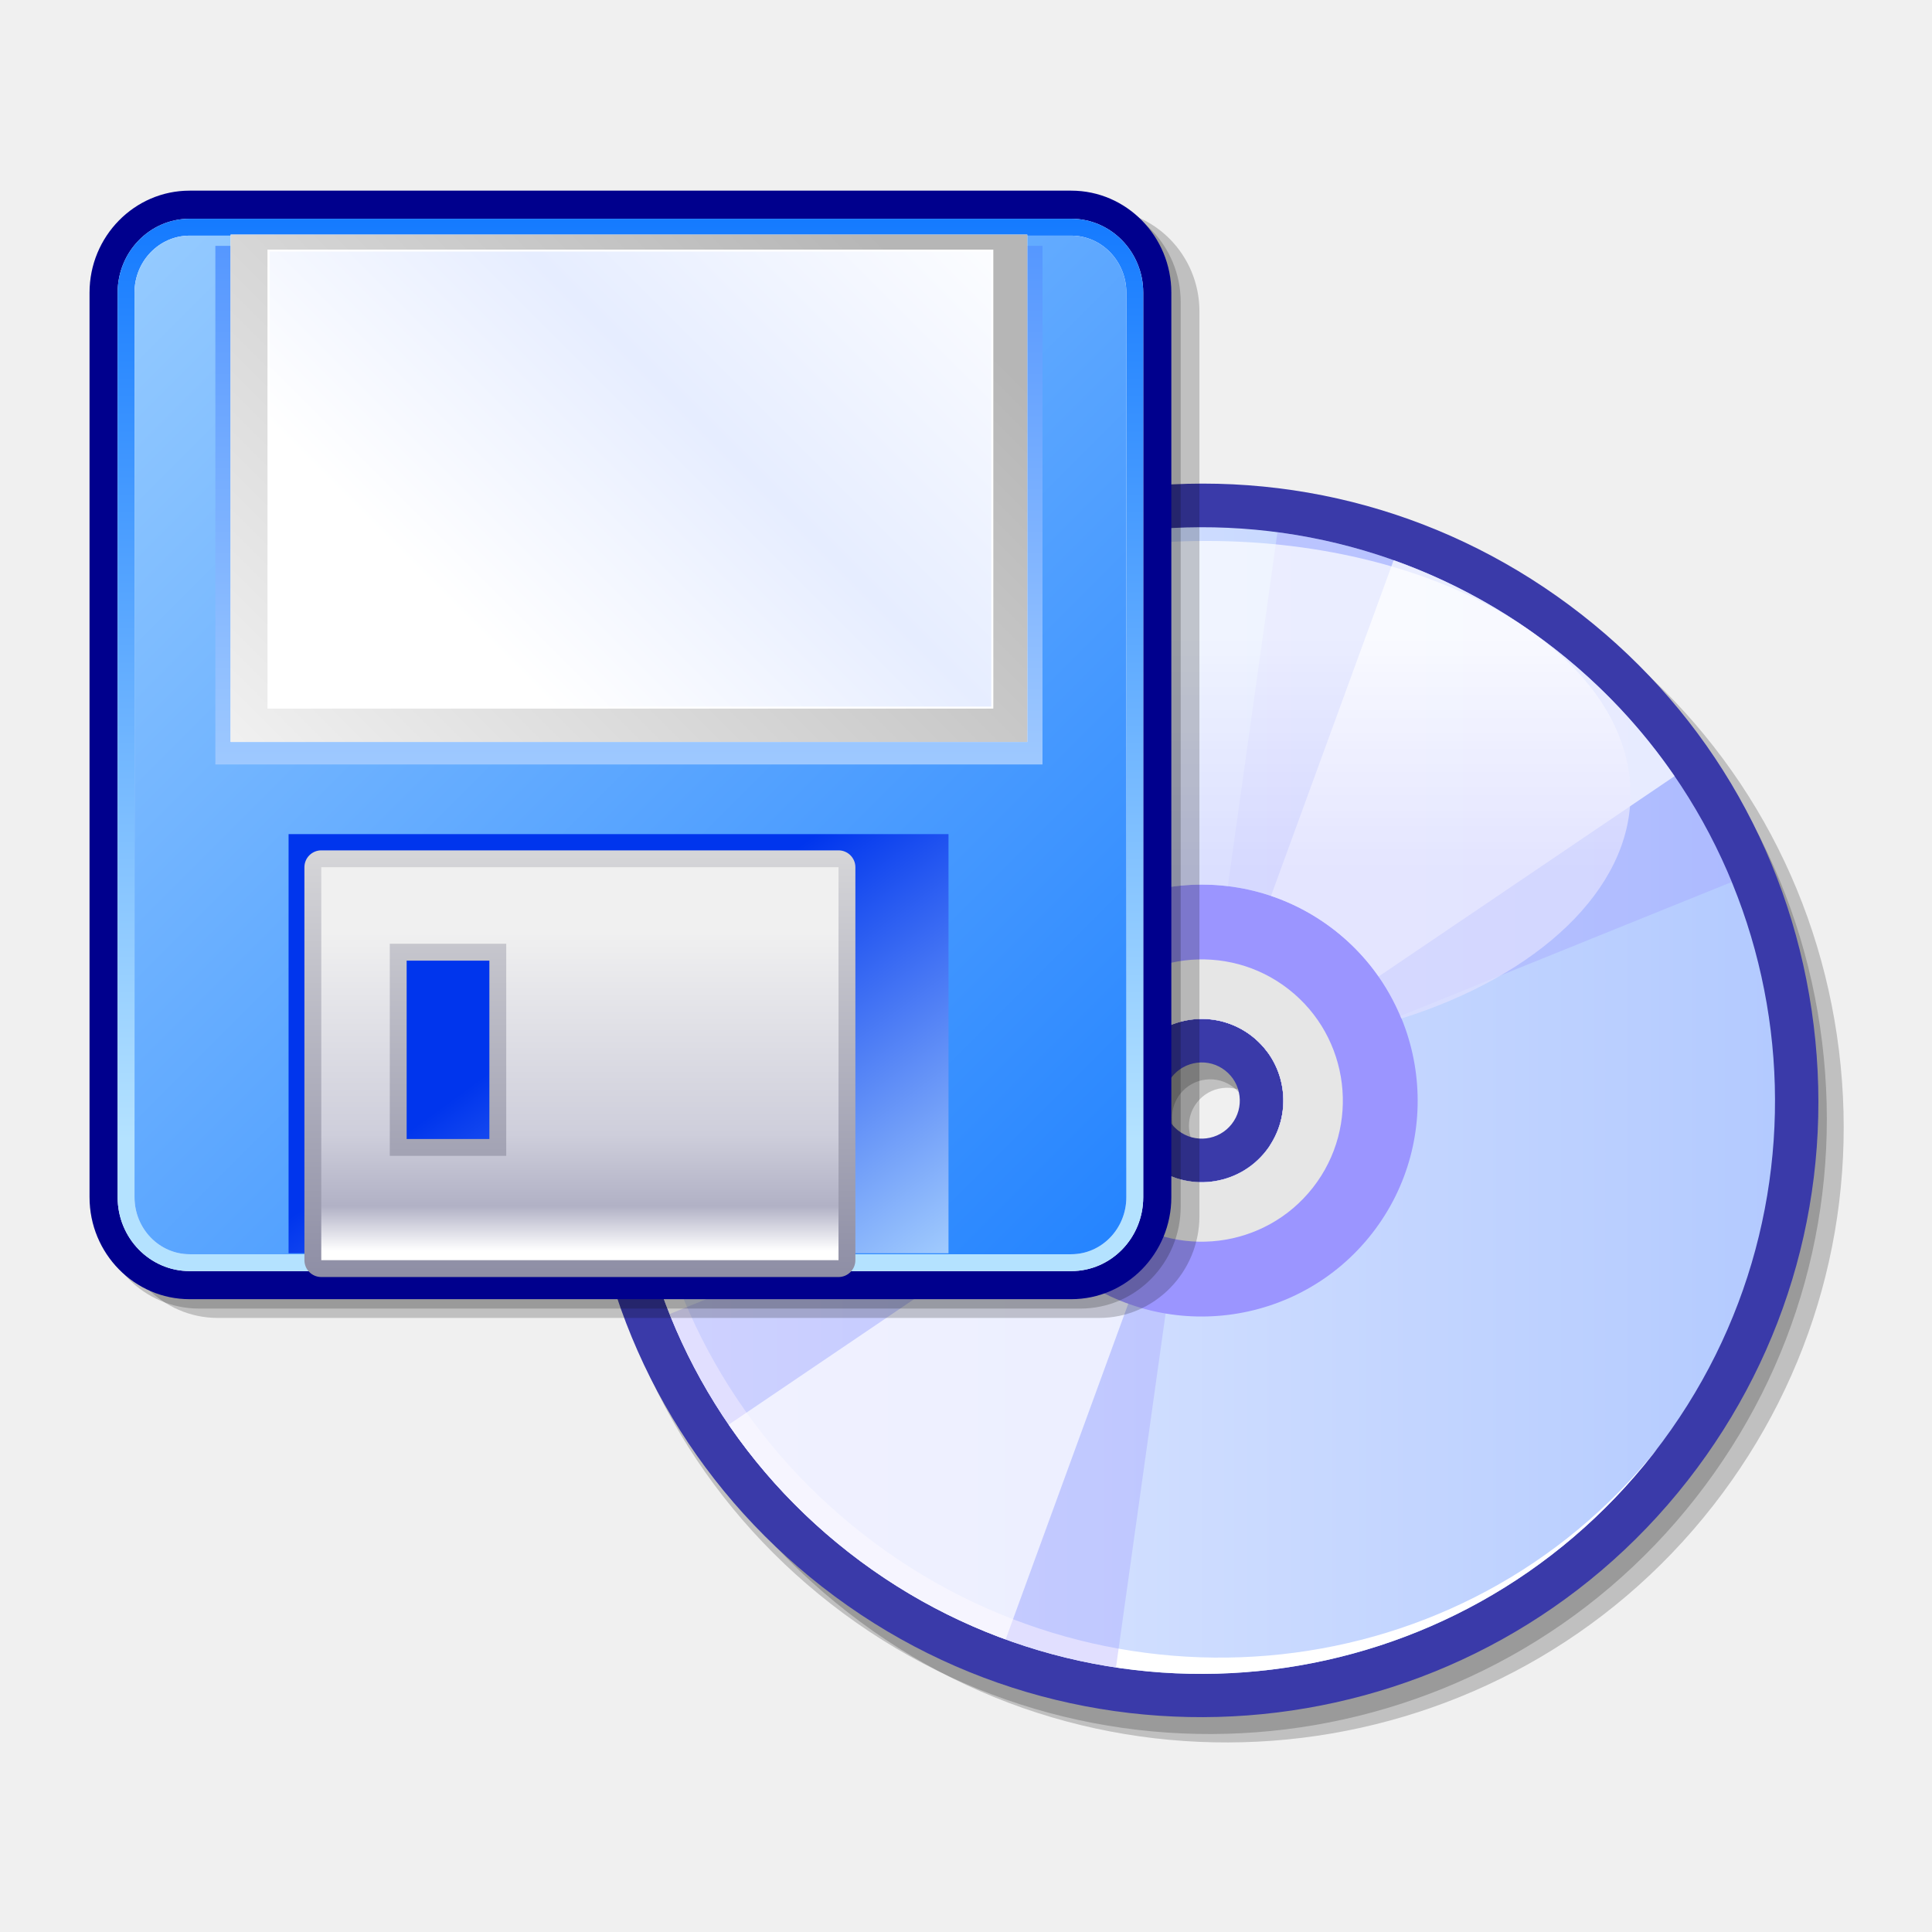
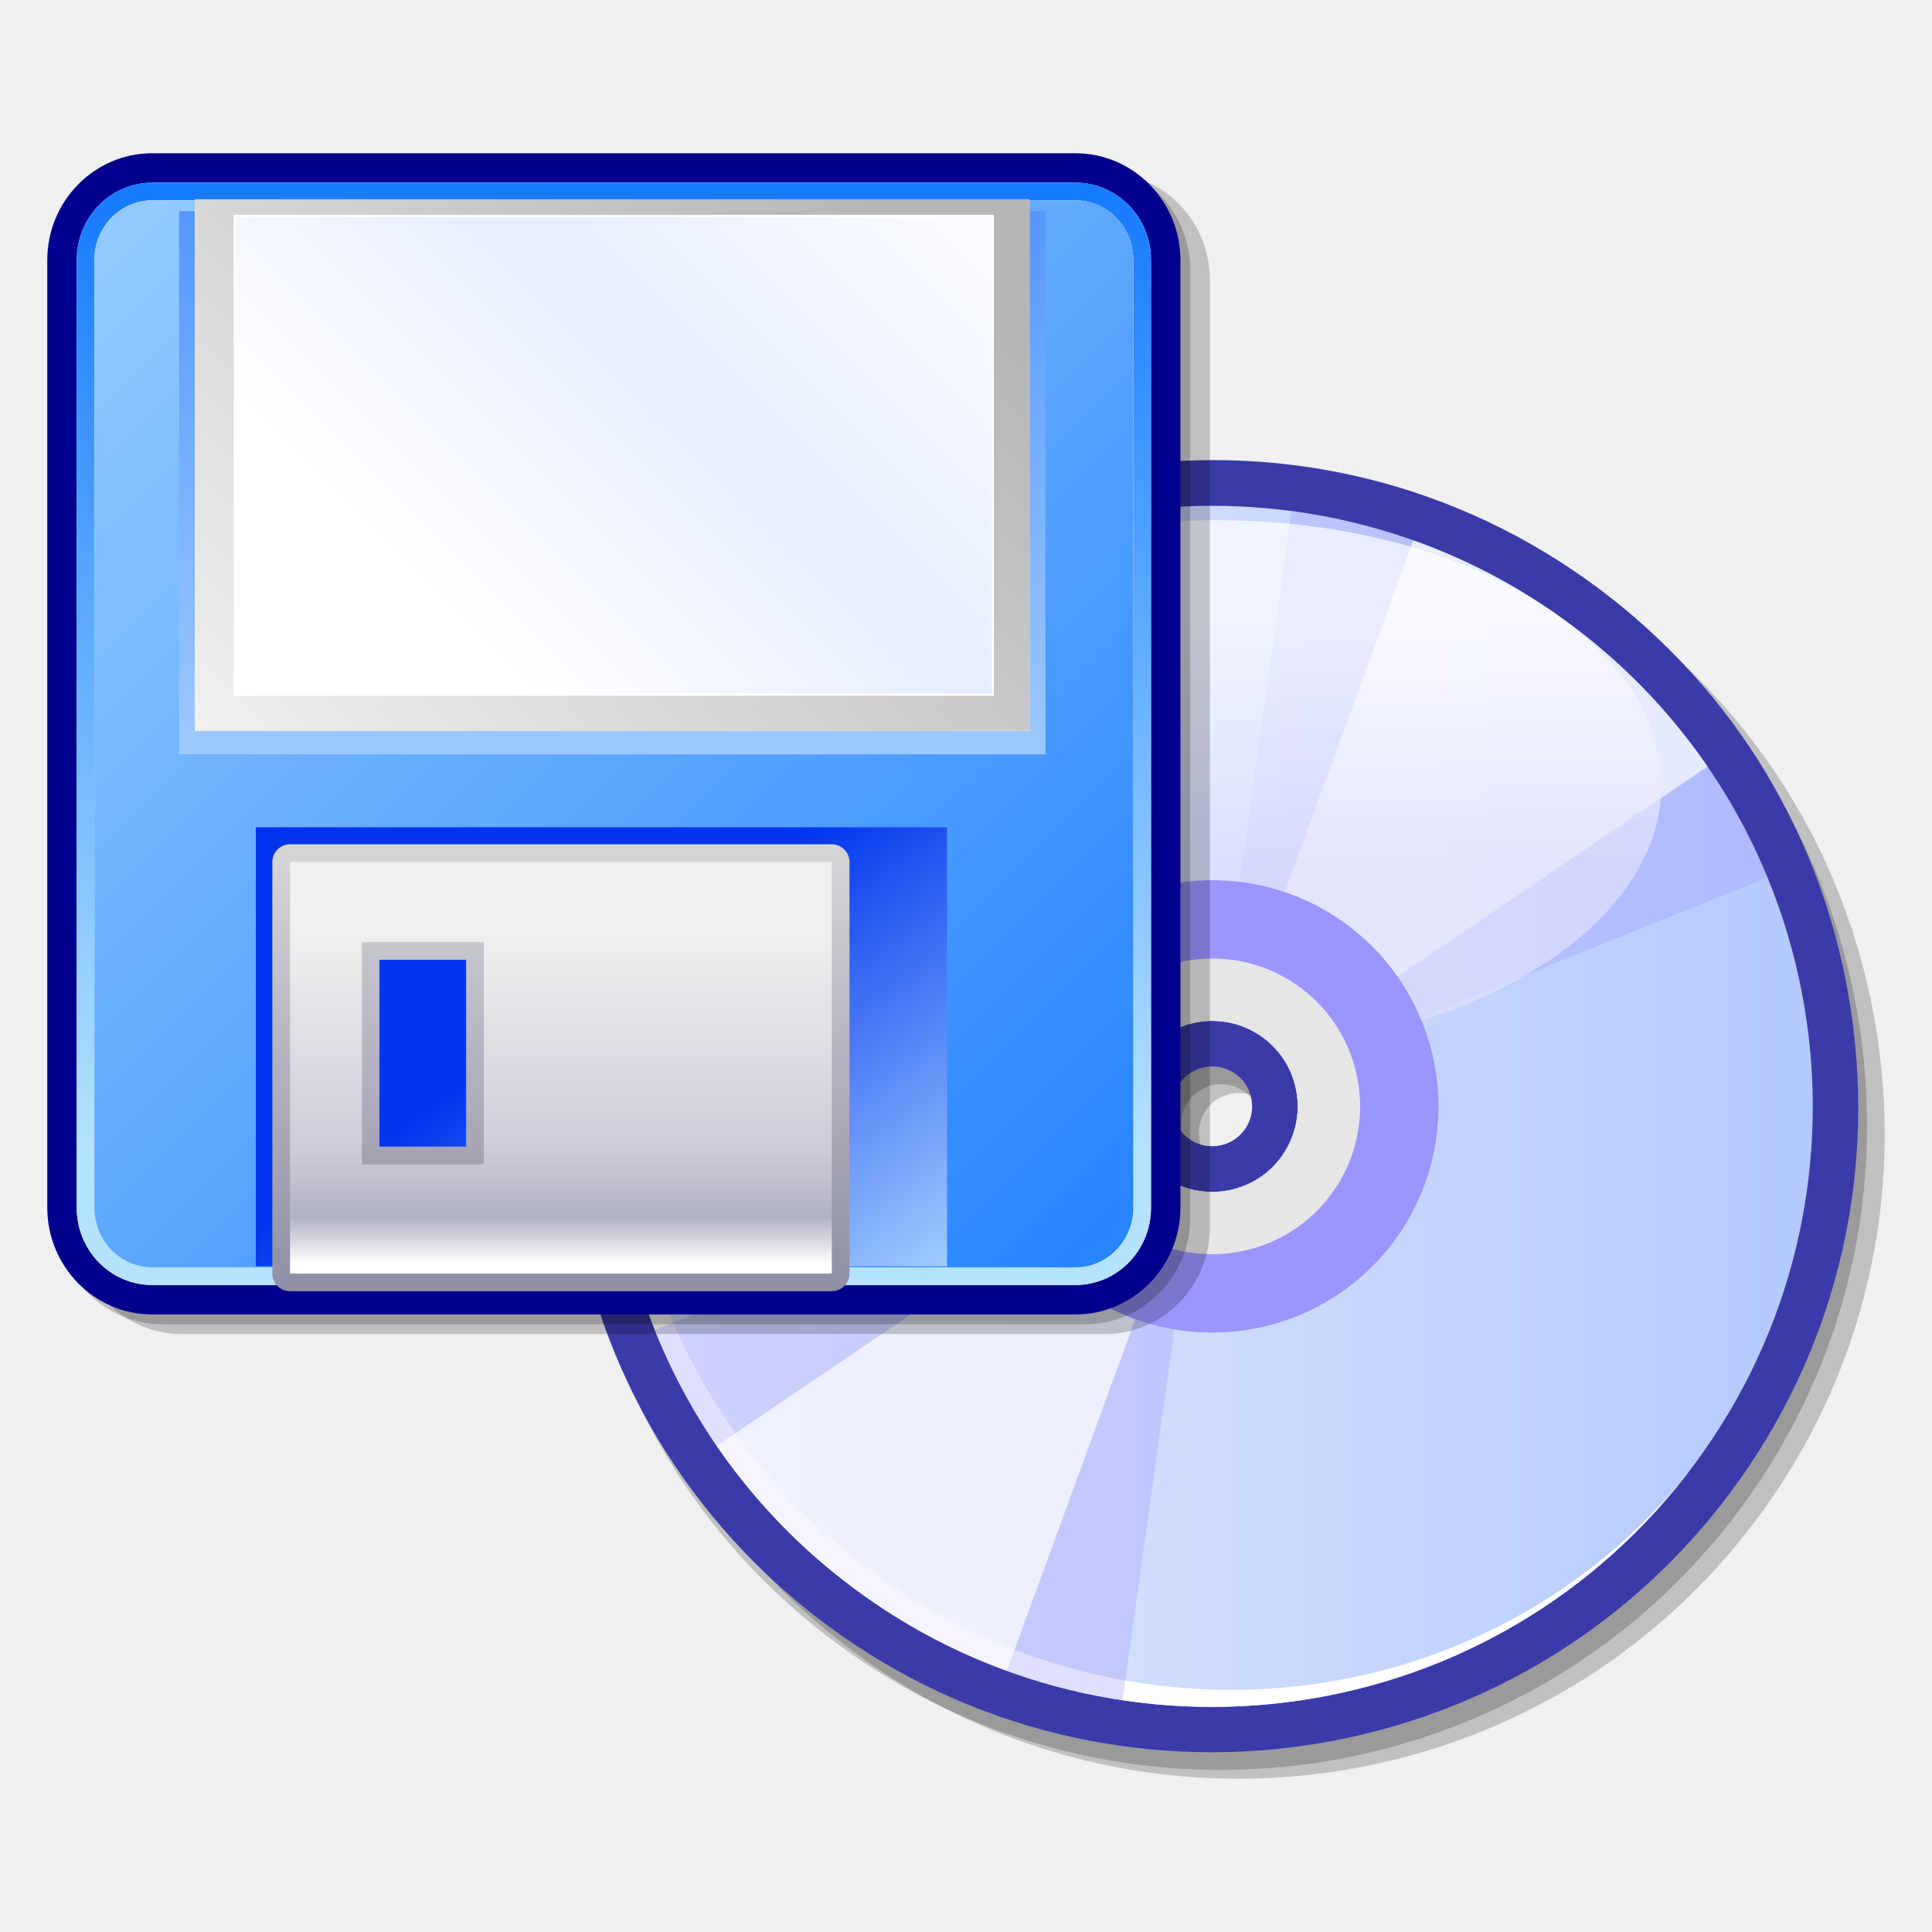
- <svg xmlns="http://www.w3.org/2000/svg" width="48pt" height="48pt" viewBox="0 0 256 256" style="overflow:visible;enable-background:new 0 0 256 256" xml:space="preserve" id="svg4259">
+ <svg xmlns="http://www.w3.org/2000/svg" width="128" height="128" viewBox="0 0 546.133 546.133" style="overflow:visible" xml:space="preserve" id="svg4259" version="1.1">
  <defs id="defs4382">
    <linearGradient id="XMLID_1_" gradientUnits="userSpaceOnUse" x1="129" y1="11" x2="129" y2="245">
      <stop offset="0" style="stop-color:#494949" id="stop4265" />
      <stop offset="1" style="stop-color:#000000" id="stop4266" />
    </linearGradient>
    <linearGradient id="XMLID_2_" gradientUnits="userSpaceOnUse" x1="29.053" y1="29.053" x2="226.947" y2="226.947">
      <stop offset="0" style="stop-color:#FFFFFF" id="stop4273" />
      <stop offset="1" style="stop-color:#DADADA" id="stop4274" />
    </linearGradient>
  </defs>
-   <path style="font-size:12;fill:none;" d="M256,256H0V0h256V256z" id="path4279" transform="translate(0,-7.629395e-6)" />
-   <g id="g4280" transform="matrix(1.32,0,0,1.32,-40.98629,-40.98341)" style="font-size:12;stroke:#000000;">
+   <path style="font-size:12px;fill:none" d="m 256,546.133 -256,0 0,-256 256,0 0,256 z" id="path4279" />
+   <g id="g4280" transform="matrix(2.94969,0,0,2.94969,-104.7361,-104.7095)" style="font-size:12px;stroke:#000000">
    <g id="g4281">
-       <g style="opacity:0.2;" id="g4282">
-         <path style="stroke:none;" d="M146.657,82.607c-16.417,2.021-31.063,10.315-41.241,23.351s-14.672,29.257-12.651,45.673       c2.021,16.416,10.313,31.063,23.352,41.24c26.911,21.012,65.9,16.211,86.912-10.699c10.163-13.016,14.646-29.234,12.622-45.67       c-2.023-16.434-10.308-31.082-23.324-41.247C179.291,85.08,163.071,80.587,146.657,82.607 M151.868,147.08       c-0.933-0.729-1.468-1.832-1.468-3.021c0-0.859,0.279-1.67,0.809-2.348c0.629-0.803,1.534-1.316,2.55-1.441       c1.014-0.125,2.014,0.15,2.816,0.779c0.805,0.629,1.315,1.533,1.441,2.547c0.124,1.02-0.153,2.021-0.779,2.824       C155.938,148.08,153.531,148.377,151.868,147.08z" id="path4283" />
+       <g style="opacity:0.2" id="g4282">
+         <path style="stroke:none" d="m 146.657,82.607 c -16.417,2.021 -31.063,10.315 -41.241,23.351 -10.178,13.036 -14.672,29.257 -12.651,45.673 2.021,16.416 10.313,31.063 23.352,41.24 26.911,21.012 65.9,16.211 86.912,-10.699 10.163,-13.016 14.646,-29.234 12.622,-45.67 C 213.628,120.068 205.343,105.42 192.327,95.255 179.291,85.08 163.071,80.587 146.657,82.607 m 5.211,64.473 c -0.933,-0.729 -1.468,-1.832 -1.468,-3.021 0,-0.859 0.279,-1.67 0.809,-2.348 0.629,-0.803 1.534,-1.316 2.55,-1.441 1.014,-0.125 2.014,0.15 2.816,0.779 0.805,0.629 1.315,1.533 1.441,2.547 0.124,1.02 -0.153,2.021 -0.779,2.824 -1.299,1.66 -3.706,1.957 -5.369,0.66 z" id="path4283" />
      </g>
-       <g style="opacity:0.2;" id="g4284">
-         <path style="stroke:none;" d="M144.964,81.762c-16.417,2.019-31.063,10.313-41.241,23.349c-10.179,13.034-14.671,29.256-12.65,45.676       c2.021,16.412,10.313,31.059,23.351,41.238c26.912,21.012,65.9,16.211,86.913-10.699c10.162-13.016,14.645-29.234,12.62-45.672       c-2.021-16.434-10.306-31.081-23.322-41.244C177.597,84.232,161.378,79.741,144.964,81.762 M150.175,146.232       c-0.935-0.727-1.467-1.828-1.467-3.02c0-0.859,0.277-1.67,0.807-2.348c0.628-0.805,1.534-1.316,2.552-1.443       c1.013-0.125,2.014,0.152,2.814,0.781c0.808,0.629,1.317,1.533,1.44,2.547c0.128,1.018-0.152,2.02-0.779,2.824       C154.245,147.232,151.838,147.529,150.175,146.232z" id="path4285" />
+       <g style="opacity:0.2" id="g4284">
+         <path style="stroke:none" d="m 144.964,81.762 c -16.417,2.019 -31.063,10.313 -41.241,23.349 -10.179,13.034 -14.671,29.256 -12.65,45.676 2.021,16.412 10.313,31.059 23.351,41.238 26.912,21.012 65.9,16.211 86.913,-10.699 10.162,-13.016 14.645,-29.234 12.62,-45.672 C 211.936,119.22 203.651,104.573 190.635,94.41 177.597,84.232 161.378,79.741 144.964,81.762 m 5.211,64.47 c -0.935,-0.727 -1.467,-1.828 -1.467,-3.02 0,-0.859 0.277,-1.67 0.807,-2.348 0.628,-0.805 1.534,-1.316 2.552,-1.443 1.013,-0.125 2.014,0.152 2.814,0.781 0.808,0.629 1.317,1.533 1.44,2.547 0.128,1.018 -0.152,2.02 -0.779,2.824 -1.297,1.659 -3.704,1.956 -5.367,0.659 z" id="path4285" />
      </g>
-       <path style="fill:#3A3AA9;stroke:none;" d="M144.117,80.067c-16.417,2.021-31.062,10.314-41.241,23.352c-10.179,13.035-14.671,29.255-12.65,45.673      c2.021,16.414,10.313,31.061,23.351,41.24c26.913,21.01,65.902,16.211,86.912-10.699c10.162-13.016,14.646-29.234,12.622-45.67      c-2.021-16.435-10.307-31.083-23.323-41.246C176.751,82.54,160.533,78.046,144.117,80.067 M149.327,144.539      c-0.932-0.729-1.466-1.83-1.466-3.02c0-0.857,0.277-1.672,0.807-2.346c0.628-0.807,1.534-1.318,2.552-1.445      c1.015-0.125,2.015,0.152,2.816,0.781c0.805,0.629,1.316,1.531,1.439,2.549c0.126,1.016-0.151,2.018-0.778,2.82      C153.399,145.541,150.992,145.838,149.327,144.539z" id="path4286" />
+       <path style="fill:#3a3aa9;stroke:none" d="m 144.117,80.067 c -16.417,2.021 -31.062,10.314 -41.241,23.352 -10.179,13.035 -14.671,29.255 -12.65,45.673 2.021,16.414 10.313,31.061 23.351,41.24 26.913,21.01 65.902,16.211 86.912,-10.699 10.162,-13.016 14.646,-29.234 12.622,-45.67 C 211.09,117.528 202.804,102.88 189.788,92.717 176.751,82.54 160.533,78.046 144.117,80.067 m 5.21,64.472 c -0.932,-0.729 -1.466,-1.83 -1.466,-3.02 0,-0.857 0.277,-1.672 0.807,-2.346 0.628,-0.807 1.534,-1.318 2.552,-1.445 1.015,-0.125 2.015,0.152 2.816,0.781 0.805,0.629 1.316,1.531 1.439,2.549 0.126,1.016 -0.151,2.018 -0.778,2.82 -1.298,1.663 -3.705,1.96 -5.37,0.661 z" id="path4286" />
      <linearGradient id="XMLID_3_" gradientUnits="userSpaceOnUse" x1="94.268" y1="141.525" x2="209.098" y2="141.525">
        <stop offset="0" style="stop-color:#E6EDFF" id="stop4288" />
        <stop offset="1" style="stop-color:#B3CAFF" id="stop4289" />
      </linearGradient>
-       <path style="fill:url(#XMLID_3_);stroke:none;" d="M106.322,106.108c-19.56,25.052-15.106,61.218,9.944,80.779c25.055,19.559,61.217,15.109,80.775-9.945      c19.56-25.051,15.105-61.217-9.944-80.776C162.045,76.604,125.882,81.056,106.322,106.108 M158.145,146.57      c-2.784,3.566-7.944,4.199-11.509,1.418c-3.562-2.783-4.198-7.943-1.412-11.508c2.777-3.564,7.942-4.201,11.504-1.418      C160.289,137.842,160.928,143.008,158.145,146.57z" id="path4293" />
-       <path style="fill:#FFFFFF;stroke:none;" d="M158.855,145.658c2.726-3.49,2.043-8.598-1.518-11.379c-3.564-2.783-8.676-2.203-11.404,1.289      c-0.116,0.148-0.224,0.309-0.331,0.469c2.854-3.162,7.717-3.633,11.125-0.975c3.407,2.658,4.129,7.494,1.753,11.027      C158.607,145.947,158.736,145.809,158.855,145.658 M117.695,185.057c-24.898-19.438-29.762-54.873-11.006-79.405      c-0.122,0.152-0.246,0.302-0.367,0.456c-19.56,25.052-15.106,61.218,9.944,80.779c25.055,19.559,61.217,15.109,80.775-9.945      c0.12-0.154,0.237-0.313,0.356-0.465C178.146,200.623,142.594,204.498,117.695,185.057z" id="path4294" />
-       <path style="opacity:0.3;fill:#9B95FF;stroke:none;" d="M187.098,96.166c-8.376-6.541-17.994-10.392-27.816-11.691l-2.942,20.989l-3.91,27.906      c1.514,0.135,3.011,0.688,4.299,1.693c1.063,0.834,1.861,1.877,2.392,3.031l25.7-10.395l20.073-8.115      C201.221,110.654,195.251,102.529,187.098,96.166z" id="path4295" />
-       <path style="opacity:0.7;fill:#FFFFFF;stroke:none;" d="M199.146,108.961c-3.252-4.742-7.274-9.073-12.049-12.796c-5.013-3.916-10.471-6.865-16.151-8.884      c-4.728,12.941-9.022,24.709-9.022,24.709s-3.65,9.985-7.921,21.677c0.961,0.283,1.885,0.742,2.725,1.395      c0.594,0.467,1.101,1.002,1.53,1.582C170.549,128.326,187.83,116.625,199.146,108.961z" id="path4296" />
-       <path style="opacity:0.3;fill:#9B95FF;stroke:none;" d="M149.933,149.523c-1.168-0.254-2.296-0.754-3.297-1.535c-1.218-0.957-2.089-2.193-2.604-3.547      l-26.489,10.713l-19.278,7.799c3.652,9.131,9.691,17.445,18.002,23.934c8.089,6.314,17.334,10.125,26.808,11.547l2.95-21.039      L149.933,149.523z" id="path4297" />
-       <path style="opacity:0.7;fill:#FFFFFF;stroke:none;" d="M146.636,147.988c-0.603-0.477-1.12-1.021-1.553-1.615c-10.455,7.08-19.458,13.178-19.458,13.178      s-10.159,6.877-21.428,14.51c3.259,4.752,7.287,9.092,12.069,12.826c4.891,3.816,10.204,6.717,15.734,8.729      c4.78-13.086,11.93-32.662,16.939-46.371C148.128,148.955,147.351,148.543,146.636,147.988z" id="path4298" />
-       <path style="fill:#9B95FF;stroke:none;" d="M134.589,128.176c-7.358,9.425-5.677,23.083,3.748,30.443c9.426,7.361,23.081,5.678,30.438-3.748      c7.36-9.424,5.678-23.08-3.745-30.44C155.604,117.073,141.949,118.753,134.589,128.176 M158.145,146.57      c-2.784,3.566-7.944,4.199-11.509,1.418c-3.562-2.783-4.198-7.943-1.412-11.508c2.777-3.564,7.942-4.201,11.504-1.418      C160.289,137.842,160.928,143.008,158.145,146.57z" id="path4299" />
-       <path style="fill:#E6E6E6;stroke:none;" d="M140.511,132.803c-4.811,6.16-3.714,15.086,2.446,19.896c6.162,4.809,15.088,3.709,19.896-2.449      c4.81-6.16,3.712-15.088-2.451-19.9C154.244,125.541,145.321,126.639,140.511,132.803 M158.145,146.57      c-2.784,3.566-7.944,4.199-11.509,1.418c-3.562-2.783-4.198-7.943-1.412-11.508c2.777-3.564,7.942-4.201,11.504-1.418      C160.289,137.842,160.928,143.008,158.145,146.57z" id="path4300" />
+       <path style="fill:url(#XMLID_3_);stroke:none" d="m 106.322,106.108 c -19.56,25.052 -15.106,61.218 9.944,80.779 25.055,19.559 61.217,15.109 80.775,-9.945 19.56,-25.051 15.105,-61.217 -9.944,-80.776 -25.052,-19.562 -61.215,-15.11 -80.775,9.942 m 51.823,40.462 c -2.784,3.566 -7.944,4.199 -11.509,1.418 -3.562,-2.783 -4.198,-7.943 -1.412,-11.508 2.777,-3.564 7.942,-4.201 11.504,-1.418 3.561,2.78 4.2,7.946 1.417,11.508 z" id="path4293" />
+       <path style="fill:#ffffff;stroke:none" d="m 158.855,145.658 c 2.726,-3.49 2.043,-8.598 -1.518,-11.379 -3.564,-2.783 -8.676,-2.203 -11.404,1.289 -0.116,0.148 -0.224,0.309 -0.331,0.469 2.854,-3.162 7.717,-3.633 11.125,-0.975 3.407,2.658 4.129,7.494 1.753,11.027 0.127,-0.142 0.256,-0.28 0.375,-0.431 m -41.16,39.399 c -24.898,-19.438 -29.762,-54.873 -11.006,-79.405 -0.122,0.152 -0.246,0.302 -0.367,0.456 -19.56,25.052 -15.106,61.218 9.944,80.779 25.055,19.559 61.217,15.109 80.775,-9.945 0.12,-0.154 0.237,-0.313 0.356,-0.465 -19.251,24.146 -54.803,28.021 -79.702,8.58 z" id="path4294" />
+       <path style="opacity:0.3;fill:#9b95ff;stroke:none" d="M 187.098,96.166 C 178.722,89.625 169.104,85.774 159.282,84.475 l -2.942,20.989 -3.91,27.906 c 1.514,0.135 3.011,0.688 4.299,1.693 1.063,0.834 1.861,1.877 2.392,3.031 l 25.7,-10.395 20.073,-8.115 c -3.673,-8.93 -9.643,-17.055 -17.796,-23.418 z" id="path4295" />
+       <path style="opacity:0.7;fill:#ffffff;stroke:none" d="m 199.146,108.961 c -3.252,-4.742 -7.274,-9.073 -12.049,-12.796 -5.013,-3.916 -10.471,-6.865 -16.151,-8.884 -4.728,12.941 -9.022,24.709 -9.022,24.709 0,0 -3.65,9.985 -7.921,21.677 0.961,0.283 1.885,0.742 2.725,1.395 0.594,0.467 1.101,1.002 1.53,1.582 12.291,-8.318 29.572,-20.019 40.888,-27.683 z" id="path4296" />
+       <path style="opacity:0.3;fill:#9b95ff;stroke:none" d="m 149.933,149.523 c -1.168,-0.254 -2.296,-0.754 -3.297,-1.535 -1.218,-0.957 -2.089,-2.193 -2.604,-3.547 l -26.489,10.713 -19.278,7.799 c 3.652,9.131 9.691,17.445 18.002,23.934 8.089,6.314 17.334,10.125 26.808,11.547 l 2.95,-21.039 3.908,-27.872 z" id="path4297" />
+       <path style="opacity:0.7;fill:#ffffff;stroke:none" d="m 146.636,147.988 c -0.603,-0.477 -1.12,-1.021 -1.553,-1.615 -10.455,7.08 -19.458,13.178 -19.458,13.178 0,0 -10.159,6.877 -21.428,14.51 3.259,4.752 7.287,9.092 12.069,12.826 4.891,3.816 10.204,6.717 15.734,8.729 4.78,-13.086 11.93,-32.662 16.939,-46.371 -0.811,-0.29 -1.588,-0.702 -2.303,-1.257 z" id="path4298" />
+       <path style="fill:#9b95ff;stroke:none" d="m 134.589,128.176 c -7.358,9.425 -5.677,23.083 3.748,30.443 9.426,7.361 23.081,5.678 30.438,-3.748 7.36,-9.424 5.678,-23.08 -3.745,-30.44 -9.426,-7.358 -23.081,-5.678 -30.441,3.745 m 23.556,18.394 c -2.784,3.566 -7.944,4.199 -11.509,1.418 -3.562,-2.783 -4.198,-7.943 -1.412,-11.508 2.777,-3.564 7.942,-4.201 11.504,-1.418 3.561,2.78 4.2,7.946 1.417,11.508 z" id="path4299" />
+       <path style="fill:#e6e6e6;stroke:none" d="m 140.511,132.803 c -4.811,6.16 -3.714,15.086 2.446,19.896 6.162,4.809 15.088,3.709 19.896,-2.449 4.81,-6.16 3.712,-15.088 -2.451,-19.9 -6.158,-4.809 -15.081,-3.711 -19.891,2.453 m 17.634,13.767 c -2.784,3.566 -7.944,4.199 -11.509,1.418 -3.562,-2.783 -4.198,-7.943 -1.412,-11.508 2.777,-3.564 7.942,-4.201 11.504,-1.418 3.561,2.78 4.2,7.946 1.417,11.508 z" id="path4300" />
      <linearGradient id="XMLID_4_" gradientUnits="userSpaceOnUse" x1="152.153" y1="118.248" x2="152.153" y2="94.943">
        <stop offset="0" style="stop-color:#E1E1FF" id="stop4302" />
        <stop offset="1" style="stop-color:#FFFFFF" id="stop4303" />
      </linearGradient>
-       <path style="opacity:0.7;fill:url(#XMLID_4_);stroke:none;" d="M152.153,85.35c-23.473,0-42.57,11.415-42.57,25.447c0,9.445,8.732,17.876,22.161,22.258      c0.722-1.705,1.653-3.352,2.845-4.878c7.36-9.423,21.015-11.104,30.44-3.745c3.074,2.404,5.311,5.483,6.693,8.862      c13.774-4.328,23.001-12.974,23.001-22.497C194.724,96.764,175.625,85.35,152.153,85.35z" id="path4307" />
+       <path style="opacity:0.7;fill:url(#XMLID_4_);stroke:none" d="m 152.153,85.35 c -23.473,0 -42.57,11.415 -42.57,25.447 0,9.445 8.732,17.876 22.161,22.258 0.722,-1.705 1.653,-3.352 2.845,-4.878 7.36,-9.423 21.015,-11.104 30.44,-3.745 3.074,2.404 5.311,5.483 6.693,8.862 13.774,-4.328 23.001,-12.974 23.001,-22.497 10e-4,-14.033 -19.098,-25.447 -42.57,-25.447 z" id="path4307" />
    </g>
    <g id="g4308">
-       <path style="opacity:0.2;stroke:none;" d="M52.906,52.067c-5.54,0-10.047,4.591-10.047,10.236v90.806c0,5.646,4.507,10.236,10.047,10.236h88.501      c5.539,0,10.046-4.59,10.046-10.236V62.303c0-5.645-4.507-10.236-10.046-10.236H52.906z" id="path4309" />
-       <path style="opacity:0.2;stroke:none;" d="M51.025,51.126c-5.54,0-10.047,4.592-10.047,10.235v90.806c0,5.646,4.507,10.238,10.047,10.238h88.501      c5.538,0,10.045-4.592,10.045-10.238V61.362c0-5.644-4.507-10.235-10.045-10.235H51.025z" id="path4310" />
-       <path style="fill:#00008D;stroke:none;" d="M50.084,50.186c-5.539,0-10.046,4.591-10.046,10.235v90.807c0,5.646,4.507,10.236,10.046,10.236h88.501      c5.539,0,10.046-4.59,10.046-10.236V60.421c0-5.645-4.507-10.235-10.046-10.235H50.084z" id="path4311" />
-       <path style="fill:#FFFFFF;stroke:none;" d="M145.81,151.229c0,4.098-3.236,7.414-7.225,7.414H50.084c-3.989,0-7.225-3.316-7.225-7.414V60.421      c0-4.094,3.235-7.414,7.225-7.414h88.501c3.988,0,7.225,3.32,7.225,7.414V151.229z" id="path4312" />
-       <linearGradient id="XMLID_5_" gradientUnits="userSpaceOnUse" x1="505.783" y1="2179.052" x2="505.783" y2="2736.409" gradientTransform="matrix(0.1875 0 0 -0.1875 -0.5 554)">
+       <path style="opacity:0.2;stroke:none" d="m 52.906,52.067 c -5.54,0 -10.047,4.591 -10.047,10.236 l 0,90.806 c 0,5.646 4.507,10.236 10.047,10.236 l 88.501,0 c 5.539,0 10.046,-4.59 10.046,-10.236 l 0,-90.806 c 0,-5.645 -4.507,-10.236 -10.046,-10.236 l -88.501,0 z" id="path4309" />
+       <path style="opacity:0.2;stroke:none" d="m 51.025,51.126 c -5.54,0 -10.047,4.592 -10.047,10.235 l 0,90.806 c 0,5.646 4.507,10.238 10.047,10.238 l 88.501,0 c 5.538,0 10.045,-4.592 10.045,-10.238 l 0,-90.805 c 0,-5.644 -4.507,-10.235 -10.045,-10.235 l -88.501,0 z" id="path4310" />
+       <path style="fill:#00008d;stroke:none" d="m 50.084,50.186 c -5.539,0 -10.046,4.591 -10.046,10.235 l 0,90.807 c 0,5.646 4.507,10.236 10.046,10.236 l 88.501,0 c 5.539,0 10.046,-4.59 10.046,-10.236 l 0,-90.807 c 0,-5.645 -4.507,-10.235 -10.046,-10.235 l -88.501,0 z" id="path4311" />
+       <path style="fill:#ffffff;stroke:none" d="m 145.81,151.229 c 0,4.098 -3.236,7.414 -7.225,7.414 l -88.501,0 c -3.989,0 -7.225,-3.316 -7.225,-7.414 l 0,-90.808 c 0,-4.094 3.235,-7.414 7.225,-7.414 l 88.501,0 c 3.988,0 7.225,3.32 7.225,7.414 l 0,90.808 z" id="path4312" />
+       <linearGradient id="XMLID_5_" gradientUnits="userSpaceOnUse" x1="505.783" y1="2179.052" x2="505.783" y2="2736.409" gradientTransform="matrix(0.1875,0,0,-0.1875,-0.5,554)">
        <stop offset="0" style="stop-color:#B4E2FF" id="stop4314" />
        <stop offset="1" style="stop-color:#006DFF" id="stop4315" />
      </linearGradient>
-       <path style="fill:url(#XMLID_5_);stroke:none;" d="M145.81,151.229c0,4.098-3.236,7.414-7.225,7.414H50.084c-3.989,0-7.225-3.316-7.225-7.414V60.421      c0-4.094,3.235-7.414,7.225-7.414h88.501c3.988,0,7.225,3.32,7.225,7.414V151.229z" id="path4319" />
-       <path style="fill:#FFFFFF;stroke:none;" d="M50.084,54.702c-3.05,0-5.531,2.565-5.531,5.719v90.807c0,3.154,2.481,5.723,5.531,5.723h88.501      c3.05,0,5.53-2.568,5.53-5.723V60.421c0-3.154-2.48-5.719-5.53-5.719H50.084z" id="path4320" />
+       <path style="fill:url(#XMLID_5_);stroke:none" d="m 145.81,151.229 c 0,4.098 -3.236,7.414 -7.225,7.414 l -88.501,0 c -3.989,0 -7.225,-3.316 -7.225,-7.414 l 0,-90.808 c 0,-4.094 3.235,-7.414 7.225,-7.414 l 88.501,0 c 3.988,0 7.225,3.32 7.225,7.414 l 0,90.808 z" id="path4319" />
+       <path style="fill:#ffffff;stroke:none" d="m 50.084,54.702 c -3.05,0 -5.531,2.565 -5.531,5.719 l 0,90.807 c 0,3.154 2.481,5.723 5.531,5.723 l 88.501,0 c 3.05,0 5.53,-2.568 5.53,-5.723 l 0,-90.807 c 0,-3.154 -2.48,-5.719 -5.53,-5.719 l -88.501,0 z" id="path4320" />
      <linearGradient id="XMLID_6_" gradientUnits="userSpaceOnUse" x1="45.424" y1="56.916" x2="176.266" y2="187.758">
        <stop offset="0" style="stop-color:#94CAFF" id="stop4322" />
        <stop offset="1" style="stop-color:#006DFF" id="stop4323" />
      </linearGradient>
-       <path style="fill:url(#XMLID_6_);stroke:none;" d="M50.084,54.702c-3.05,0-5.531,2.565-5.531,5.719v90.807c0,3.154,2.481,5.723,5.531,5.723h88.501      c3.05,0,5.53-2.568,5.53-5.723V60.421c0-3.154-2.48-5.719-5.53-5.719H50.084z" id="path4327" />
+       <path style="fill:url(#XMLID_6_);stroke:none" d="m 50.084,54.702 c -3.05,0 -5.531,2.565 -5.531,5.719 l 0,90.807 c 0,3.154 2.481,5.723 5.531,5.723 l 88.501,0 c 3.05,0 5.53,-2.568 5.53,-5.723 l 0,-90.807 c 0,-3.154 -2.48,-5.719 -5.53,-5.719 l -88.501,0 z" id="path4327" />
      <linearGradient id="XMLID_7_" gradientUnits="userSpaceOnUse" x1="94.184" y1="41.658" x2="94.184" y2="138.733">
        <stop offset="0" style="stop-color:#428AFF" id="stop4329" />
        <stop offset="1" style="stop-color:#C9E6FF" id="stop4330" />
      </linearGradient>
-       <path style="fill:url(#XMLID_7_);stroke:none;" d="M133.684,55.729c0,0-78.818,0-81.015,0c0,2.118,0,49.938,0,52.057c2.17,0,80.862,0,83.03,0      c0-2.118,0-49.938,0-52.057C134.771,55.729,133.684,55.729,133.684,55.729z" id="path4334" />
-       <path style="fill:#FFFFFF;stroke:none;" d="M131.22,54.599H54.2v50.928h79.97V54.599H131.22z" id="path4335" />
-       <linearGradient id="XMLID_8_" gradientUnits="userSpaceOnUse" x1="639.586" y1="2662.262" x2="331.888" y2="2354.564" gradientTransform="matrix(0.1875 0 0 -0.1875 -0.5 554)">
+       <path style="fill:url(#XMLID_7_);stroke:none" d="m 133.684,55.729 c 0,0 -78.818,0 -81.015,0 0,2.118 0,49.938 0,52.057 2.17,0 80.862,0 83.03,0 0,-2.118 0,-49.938 0,-52.057 -0.928,0 -2.015,0 -2.015,0 z" id="path4334" />
+       <path style="fill:#ffffff;stroke:none" d="m 131.22,54.599 -77.02,0 0,50.928 79.97,0 0,-50.928 -2.95,0 z" id="path4335" />
+       <linearGradient id="XMLID_8_" gradientUnits="userSpaceOnUse" x1="639.586" y1="2662.262" x2="331.888" y2="2354.564" gradientTransform="matrix(0.1875,0,0,-0.1875,-0.5,554)">
        <stop offset="0" style="stop-color:#B6B6B6" id="stop4337" />
        <stop offset="1" style="stop-color:#F0F0F0" id="stop4338" />
      </linearGradient>
-       <path style="fill:url(#XMLID_8_);stroke:none;" d="M131.22,54.599H54.2v50.928h79.97V54.599H131.22z" id="path4342" />
-       <path style="fill:#FFFFFF;stroke:#FFFFFF;stroke-width:0.188;" d="M58.013,56.201c0,2.102,0,43.772,0,45.872c2.157,0,70.487,0,72.643,0c0-2.1,0-43.77,0-45.872      C128.5,56.201,60.17,56.201,58.013,56.201z" id="path4343" />
+       <path style="fill:url(#XMLID_8_);stroke:none" d="m 131.22,54.599 -77.02,0 0,50.928 79.97,0 0,-50.928 -2.95,0 z" id="path4342" />
+       <path style="fill:#ffffff;stroke:#ffffff;stroke-width:0.188" d="m 58.013,56.201 c 0,2.102 0,43.772 0,45.872 2.157,0 70.487,0 72.643,0 0,-2.1 0,-43.77 0,-45.872 -2.156,0 -70.486,0 -72.643,0 z" id="path4343" />
      <linearGradient id="XMLID_9_" gradientUnits="userSpaceOnUse" x1="127.571" y1="45.9" x2="78.844" y2="94.627">
        <stop offset="0" style="stop-color:#FFFFFF" id="stop4345" />
        <stop offset="0.551" style="stop-color:#E6EDFF" id="stop4346" />
        <stop offset="1" style="stop-color:#FFFFFF" id="stop4347" />
      </linearGradient>
-       <path style="fill:url(#XMLID_9_);stroke:#FFFFFF;stroke-width:0.188;" d="M58.013,56.201c0,2.102,0,43.772,0,45.872c2.157,0,70.487,0,72.643,0c0-2.1,0-43.77,0-45.872      C128.5,56.201,60.17,56.201,58.013,56.201z" id="path4353" />
-       <linearGradient id="XMLID_10_" gradientUnits="userSpaceOnUse" x1="429.342" y1="2326.382" x2="626.694" y2="2055.823" gradientTransform="matrix(0.1875 0 0 -0.1875 -0.5 554)">
+       <path style="fill:url(#XMLID_9_);stroke:#ffffff;stroke-width:0.188" d="m 58.013,56.201 c 0,2.102 0,43.772 0,45.872 2.157,0 70.487,0 72.643,0 0,-2.1 0,-43.77 0,-45.872 -2.156,0 -70.486,0 -72.643,0 z" id="path4353" />
+       <linearGradient id="XMLID_10_" gradientUnits="userSpaceOnUse" x1="429.342" y1="2326.382" x2="626.694" y2="2055.823" gradientTransform="matrix(0.1875,0,0,-0.1875,-0.5,554)">
        <stop offset="0.27" style="stop-color:#0035ED" id="stop4355" />
        <stop offset="1" style="stop-color:#B0D9FF" id="stop4356" />
      </linearGradient>
-       <path style="fill:url(#XMLID_10_);stroke:none;" d="M126.264,156.854H60.019V114.78h66.245V156.854z" id="path4360" />
+       <path style="fill:url(#XMLID_10_);stroke:none" d="m 126.264,156.854 -66.245,0 0,-42.074 66.245,0 0,42.074 z" id="path4360" />
      <linearGradient id="XMLID_11_" gradientUnits="userSpaceOnUse" x1="89.262" y1="110.893" x2="89.262" y2="169.405">
        <stop offset="0" style="stop-color:#DFDFDF" id="stop4362" />
        <stop offset="1" style="stop-color:#7D7D99" id="stop4363" />
      </linearGradient>
-       <path style="fill:url(#XMLID_11_);stroke:none;" d="M63.301,116.41c-0.936,0-1.693,0.759-1.693,1.693v39.444c0,0.936,0.758,1.693,1.693,1.693h51.922      c0.935,0,1.693-0.758,1.693-1.693v-39.444c0-0.935-0.759-1.693-1.693-1.693H63.301 M80.176,127.478c0,2.622,0,15.284,0,17.907      c-2.058,0-6.247,0-8.305,0c0-2.623,0-15.285,0-17.907C73.929,127.478,78.118,127.478,80.176,127.478z" id="path4367" />
-       <linearGradient id="XMLID_12_" gradientUnits="userSpaceOnUse" x1="478.728" y1="2290.199" x2="478.728" y2="2119.381" gradientTransform="matrix(0.1875 0 0 -0.1875 -0.5 554)">
+       <path style="fill:url(#XMLID_11_);stroke:none" d="m 63.301,116.41 c -0.936,0 -1.693,0.759 -1.693,1.693 l 0,39.444 c 0,0.936 0.758,1.693 1.693,1.693 l 51.922,0 c 0.935,0 1.693,-0.758 1.693,-1.693 l 0,-39.444 c 0,-0.935 -0.759,-1.693 -1.693,-1.693 l -51.922,0 m 16.875,11.068 c 0,2.622 0,15.284 0,17.907 -2.058,0 -6.247,0 -8.305,0 0,-2.623 0,-15.285 0,-17.907 2.058,0 6.247,0 8.305,0 z" id="path4367" />
+       <linearGradient id="XMLID_12_" gradientUnits="userSpaceOnUse" x1="478.728" y1="2290.199" x2="478.728" y2="2119.381" gradientTransform="matrix(0.1875,0,0,-0.1875,-0.5,554)">
        <stop offset="0" style="stop-color:#F0F0F0" id="stop4369" />
        <stop offset="0.635" style="stop-color:#CECEDB" id="stop4370" />
        <stop offset="0.86" style="stop-color:#B1B1C5" id="stop4371" />
        <stop offset="1" style="stop-color:#FFFFFF" id="stop4372" />
      </linearGradient>
-       <path style="fill:url(#XMLID_12_);stroke:none;" d="M63.301,118.103v39.444h51.922v-39.444H63.301 M81.868,147.076h-11.69v-21.292h11.69V147.076z" id="path4380" />
+       <path style="fill:url(#XMLID_12_);stroke:none" d="m 63.301,118.103 0,39.444 51.922,0 0,-39.444 -51.922,0 m 18.567,28.973 -11.69,0 0,-21.292 11.69,0 0,21.292 z" id="path4380" />
    </g>
  </g>
</svg>
